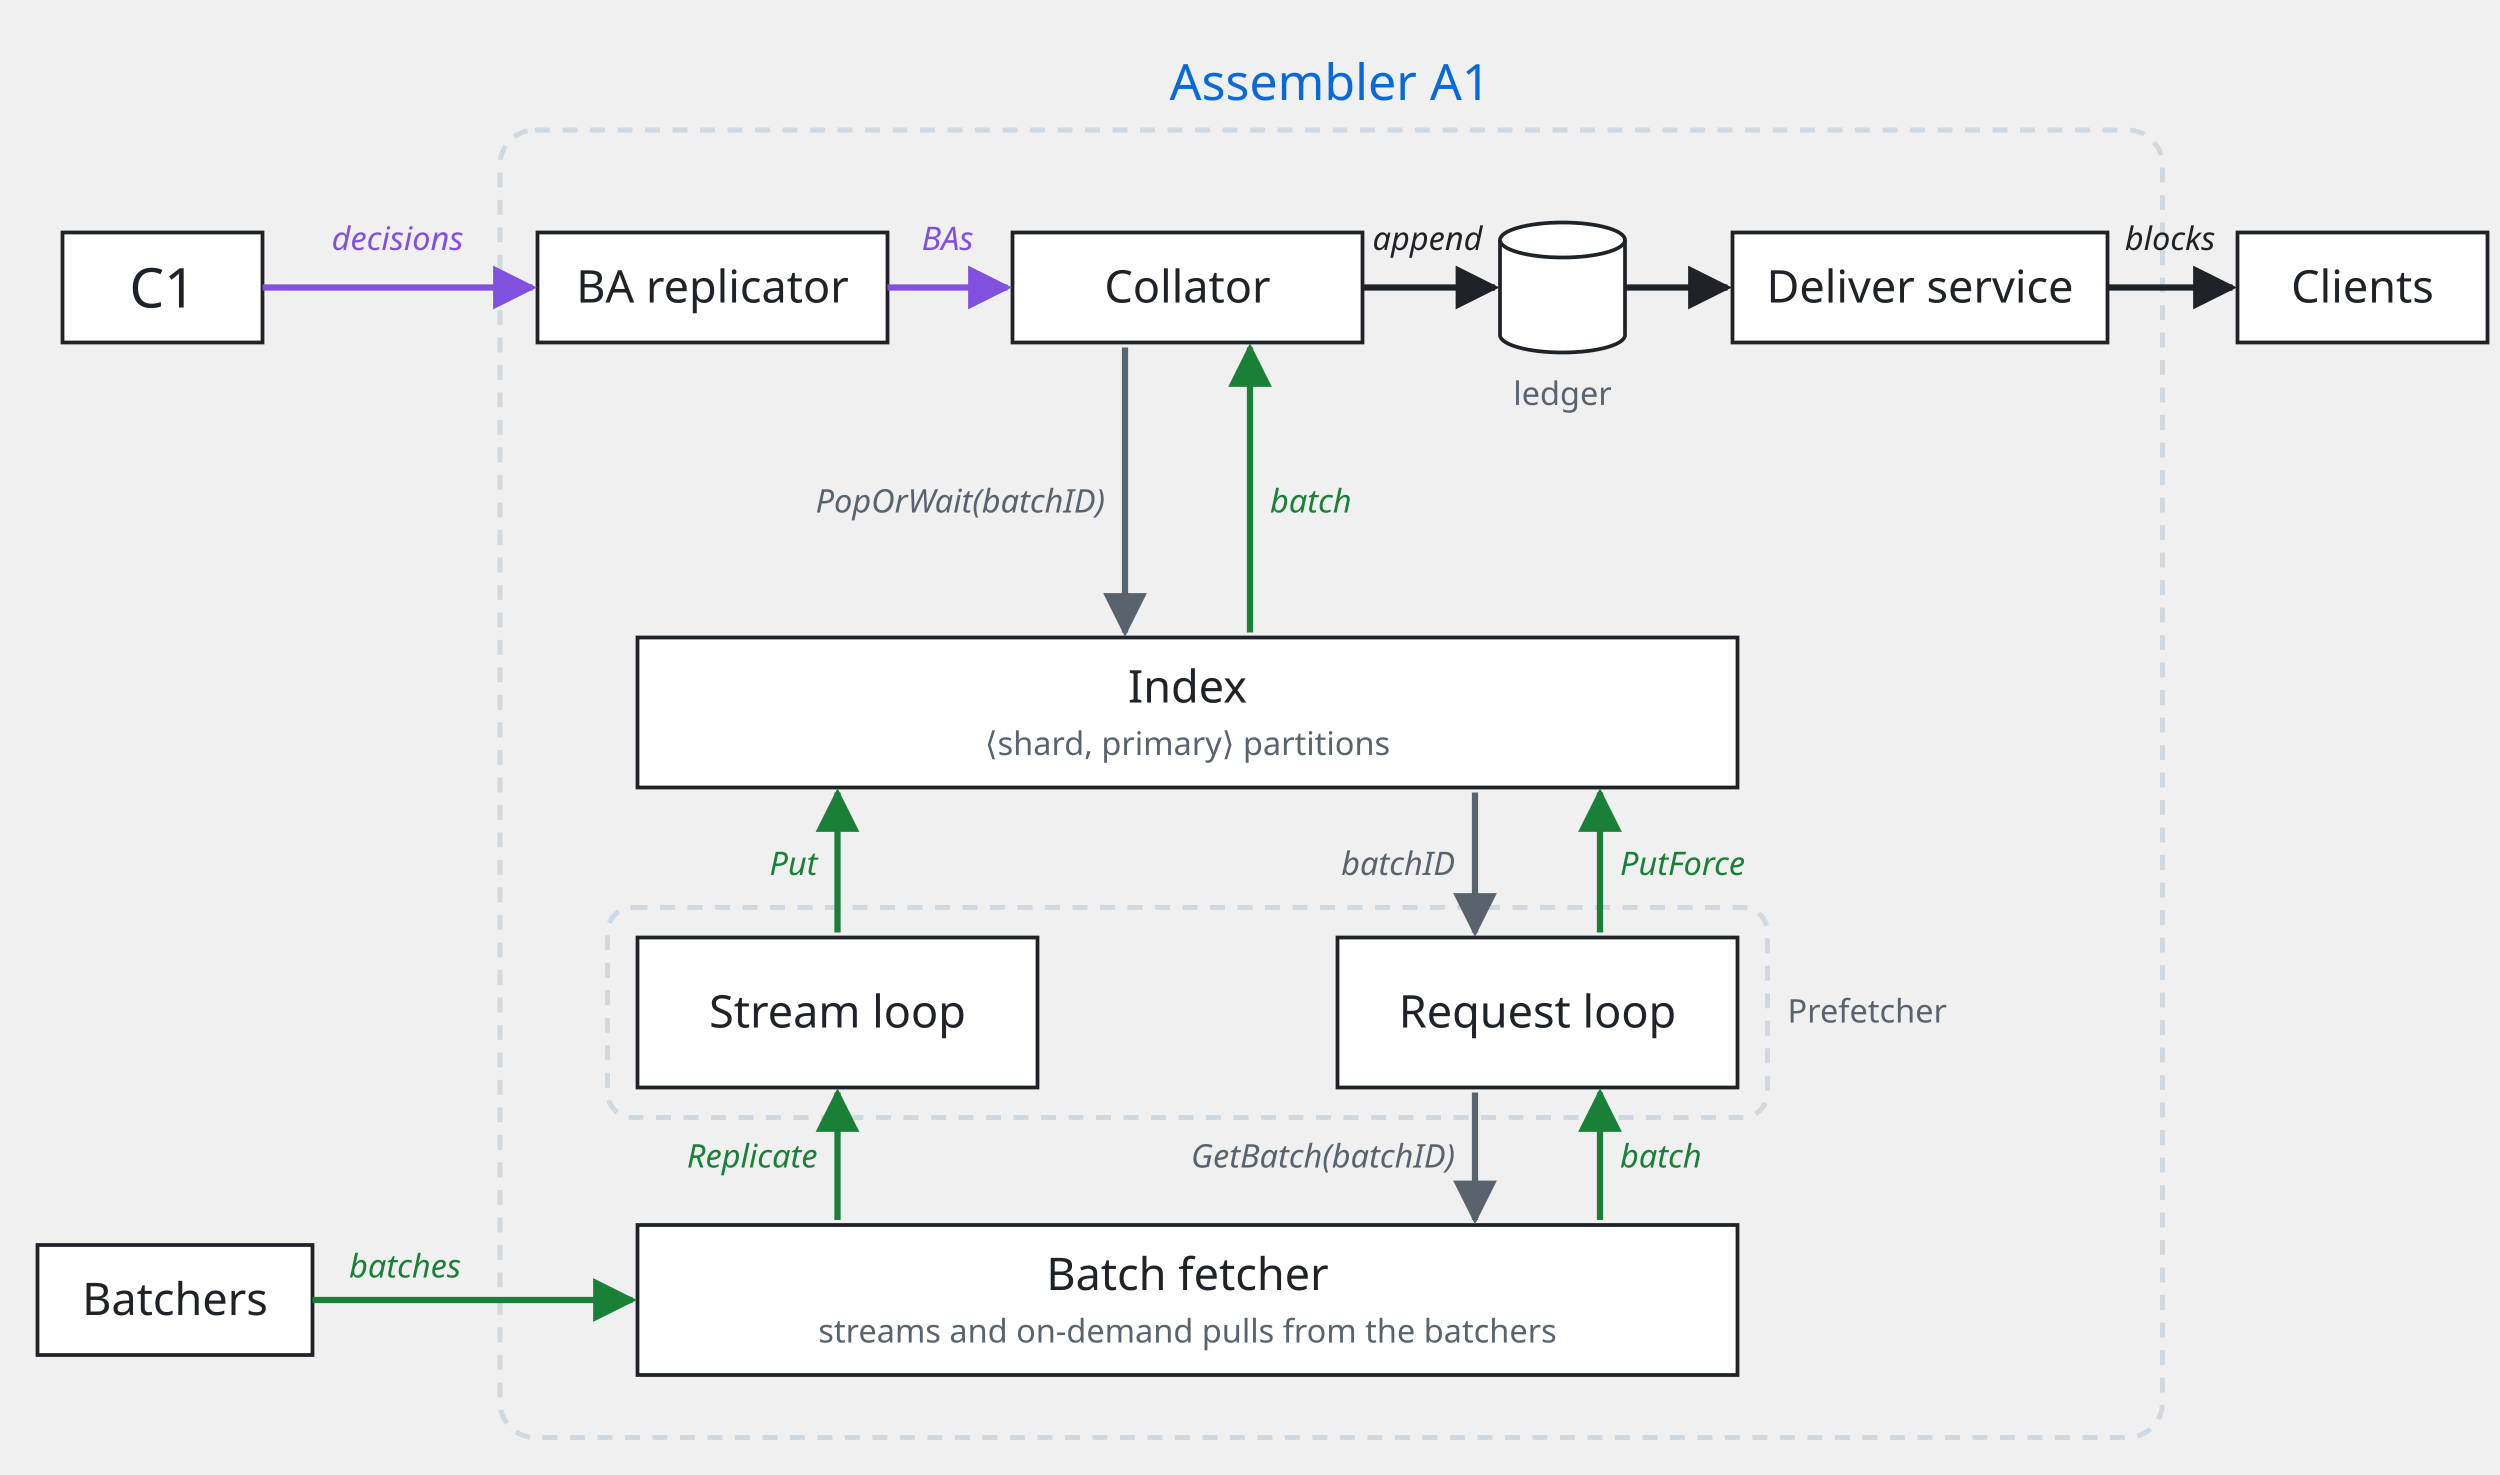
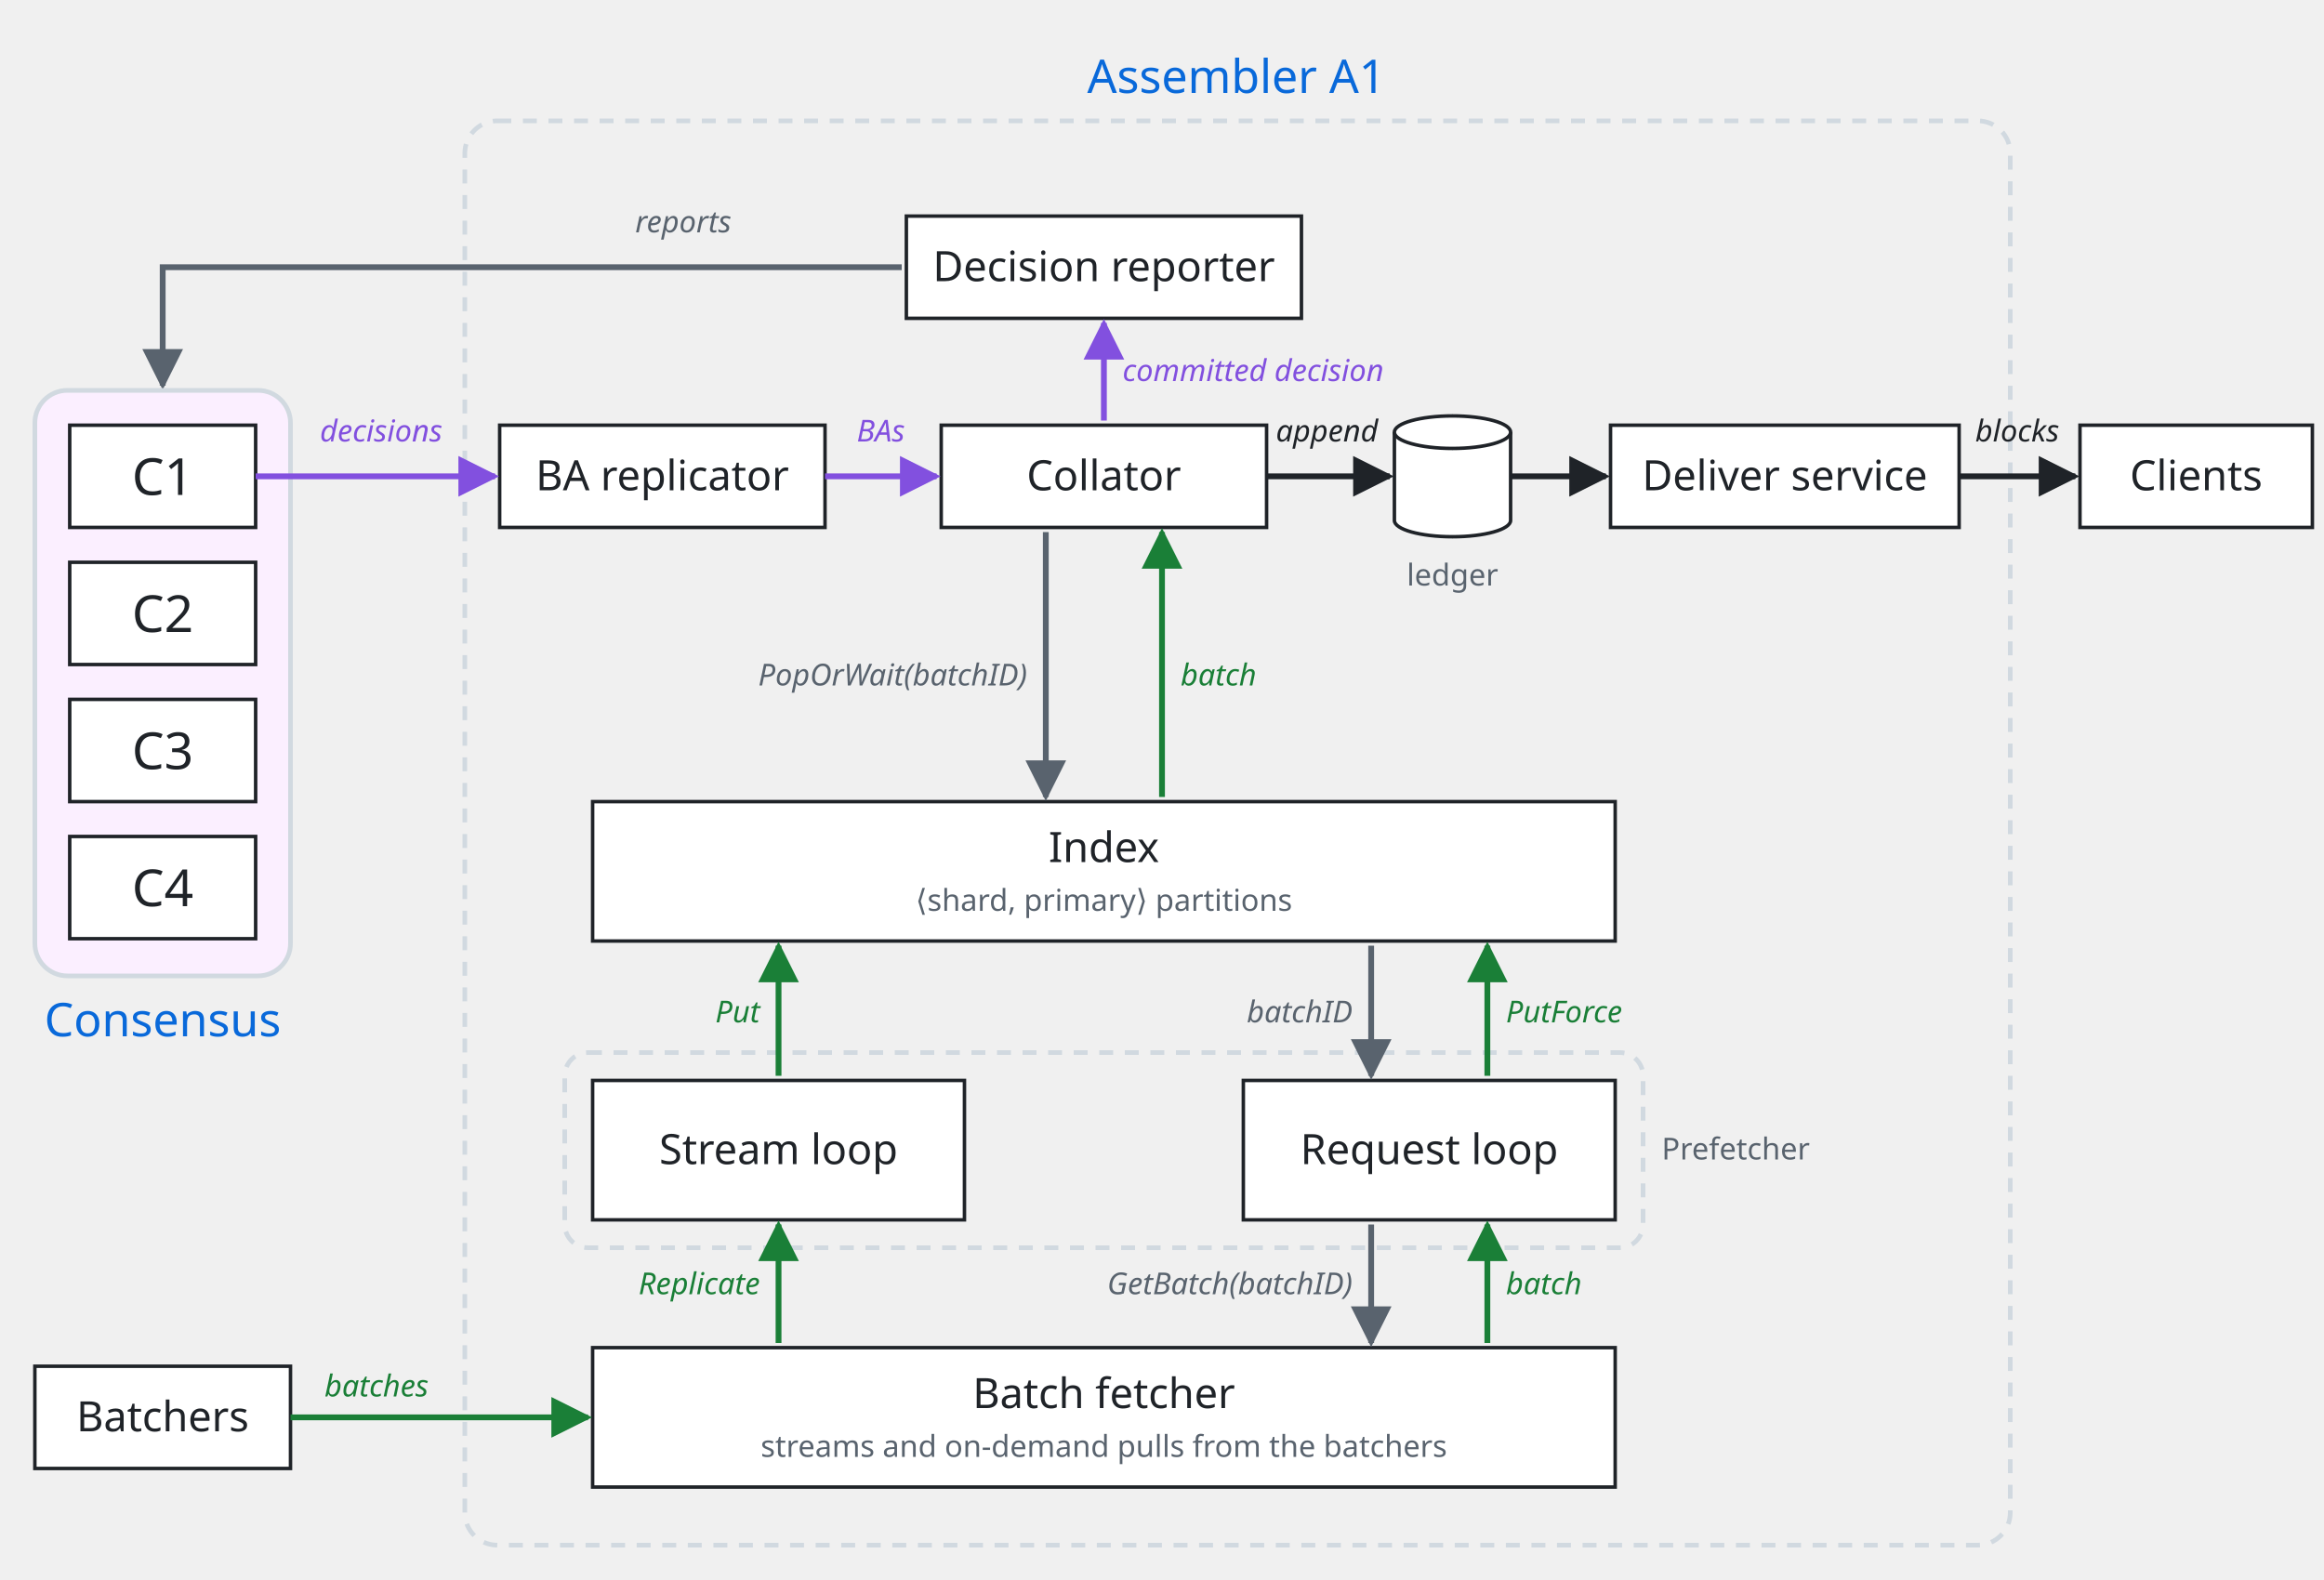
- <svg xmlns="http://www.w3.org/2000/svg" viewBox="0 0 1000 590" width="1000" height="590">
+ <svg xmlns="http://www.w3.org/2000/svg" viewBox="0 0 1000 680" width="1000" height="680">
  <style>text{font-family:-apple-system, BlinkMacSystemFont, 'Segoe UI', 'Noto Sans', Helvetica, Arial, sans-serif;fill:#1F2328;text-anchor:middle}.node{fill:#FFFFFF;stroke:#1F2328;stroke-width:1.5}.ledger{fill:#FFFFFF;stroke:#1F2328;stroke-width:1.5}.node-label{font-size:22px}.node-label-main{font-size:26px}.node-label-small{font-size:18px}.node-sub{font-size:14px}.group{stroke:#D1D9E0;stroke-width:2}.frame{fill:none;stroke-dasharray:6 5}.group-label{font-size:20px;fill:#0969DA}.shard-1{fill:#F6F8FA}.shard-2{fill:#DDF4FF}.shard-3{fill:#FFF8C5}.consensus{fill:#FBEFFF}.node.batches{fill:#DAFBE1}.node.dashed{stroke-dasharray:6 5}.primary{fill:#9A6700}.envelope{fill:#FFFFFF;stroke:#BC4C00;stroke-width:1.5}.envelope path{fill:none}.flow{fill:none;stroke-width:2.5}.flow.dashed{stroke-dasharray:8 6}.flow-label{font-size:17px;font-style:italic}.note{font-size:13px;fill:#59636E}.small{font-size:13px}.end{text-anchor:end}.start{text-anchor:start}.flow.txs{stroke:#BC4C00}.flow-label.txs{fill:#BC4C00}.m-txs{fill:#BC4C00}.flow.digests{stroke:#8250DF}.flow-label.digests{fill:#8250DF}.m-digests{fill:#8250DF}.flow.batches{stroke:#1A7F37}.flow-label.batches{fill:#1A7F37}.m-batches{fill:#1A7F37}.flow.blocks{stroke:#1F2328}.flow-label.blocks{fill:#1F2328}.m-blocks{fill:#1F2328}.flow.control{stroke:#CF222E}.flow-label.control{fill:#CF222E}.m-control{fill:#CF222E}.flow.requests{stroke:#59636E}.flow-label.requests{fill:#59636E}.m-requests{fill:#59636E}.flow.responses{stroke:#1B7C83}.flow-label.responses{fill:#1B7C83}.m-responses{fill:#1B7C83}</style>
  <defs>
    <marker id="arrow-digests" viewBox="0 0 10 10" refX="9" refY="5" markerWidth="7" markerHeight="7" orient="auto">
      <path class="m-digests" d="M0,0 L10,5 L0,10 z" />
    </marker>
    <marker id="arrow-batches" viewBox="0 0 10 10" refX="9" refY="5" markerWidth="7" markerHeight="7" orient="auto">
      <path class="m-batches" d="M0,0 L10,5 L0,10 z" />
    </marker>
    <marker id="arrow-blocks" viewBox="0 0 10 10" refX="9" refY="5" markerWidth="7" markerHeight="7" orient="auto">
      <path class="m-blocks" d="M0,0 L10,5 L0,10 z" />
    </marker>
    <marker id="arrow-requests" viewBox="0 0 10 10" refX="9" refY="5" markerWidth="7" markerHeight="7" orient="auto">
      <path class="m-requests" d="M0,0 L10,5 L0,10 z" />
    </marker>
  </defs>
  <text class="group-label" x="532" y="40">Assembler A1</text>
-   <rect class="group frame" x="200" y="52" width="665" height="523" rx="14" />
-   <rect class="node" x="25" y="93" width="80" height="44" />
-   <text class="node-label" x="65" y="123">C1</text>
-   <rect class="node" x="15" y="498" width="110" height="44" />
-   <text class="node-label-small" x="70" y="526">Batchers</text>
-   <rect class="node" x="895" y="93" width="100" height="44" />
-   <text class="node-label-small" x="945" y="121">Clients</text>
-   <rect class="node" x="215" y="93" width="140" height="44" />
-   <text class="node-label-small" x="285" y="121">BA replicator</text>
-   <rect class="node" x="405" y="93" width="140" height="44" />
-   <text class="node-label-small" x="475" y="121">Collator</text>
-   <path class="ledger" d="M600,96 v38 a25,7 0 0 0 50,0 v-38" />
-   <ellipse class="ledger" cx="625" cy="96" rx="25" ry="7" />
-   <text class="note" x="625" y="162">ledger</text>
-   <rect class="node" x="693" y="93" width="150" height="44" />
-   <text class="node-label-small" x="768" y="121">Deliver service</text>
-   <rect class="node" x="255" y="255" width="440" height="60" />
-   <text class="node-label-small" x="475" y="281">Index</text>
-   <text class="note" x="475" y="302">⟨shard, primary⟩ partitions</text>
-   <rect class="node" x="255" y="375" width="160" height="60" />
-   <text class="node-label-small" x="335" y="411">Stream loop</text>
-   <rect class="node" x="535" y="375" width="160" height="60" />
-   <text class="node-label-small" x="615" y="411">Request loop</text>
-   <rect class="group frame" x="243" y="363" width="464" height="84" rx="10" />
-   <text class="note start" x="715" y="409">Prefetcher</text>
-   <rect class="node" x="255" y="490" width="440" height="60" />
-   <text class="node-label-small" x="475" y="516">Batch fetcher</text>
-   <text class="note" x="475" y="537">streams and on-demand pulls from the batchers</text>
-   <line class="flow digests" x1="105" y1="115" x2="213" y2="115" marker-end="url(#arrow-digests)" />
-   <text class="flow-label digests small" x="159" y="100">decisions</text>
-   <line class="flow digests" x1="355" y1="115" x2="403" y2="115" marker-end="url(#arrow-digests)" />
-   <text class="flow-label digests small" x="379" y="100">BAs</text>
-   <line class="flow blocks" x1="545" y1="115" x2="598" y2="115" marker-end="url(#arrow-blocks)" />
-   <text class="flow-label blocks small" x="571" y="100">append</text>
-   <line class="flow blocks" x1="650" y1="115" x2="691" y2="115" marker-end="url(#arrow-blocks)" />
-   <line class="flow blocks" x1="843" y1="115" x2="893" y2="115" marker-end="url(#arrow-blocks)" />
-   <text class="flow-label blocks small" x="868" y="100">blocks</text>
-   <line class="flow requests" x1="450" y1="139" x2="450" y2="253" marker-end="url(#arrow-requests)" />
-   <text class="flow-label requests end small" x="442" y="205">PopOrWait(batchID)</text>
-   <line class="flow batches" x1="500" y1="253" x2="500" y2="139" marker-end="url(#arrow-batches)" />
-   <text class="flow-label batches start small" x="508" y="205">batch</text>
-   <line class="flow batches" x1="125" y1="520" x2="253" y2="520" marker-end="url(#arrow-batches)" />
-   <text class="flow-label batches small" x="162" y="511">batches</text>
-   <line class="flow batches" x1="335" y1="488" x2="335" y2="437" marker-end="url(#arrow-batches)" />
-   <text class="flow-label batches end small" x="327" y="467">Replicate</text>
-   <line class="flow batches" x1="335" y1="373" x2="335" y2="317" marker-end="url(#arrow-batches)" />
-   <text class="flow-label batches end small" x="327" y="350">Put</text>
-   <line class="flow requests" x1="590" y1="317" x2="590" y2="373" marker-end="url(#arrow-requests)" />
-   <text class="flow-label requests end small" x="582" y="350">batchID</text>
-   <line class="flow batches" x1="640" y1="373" x2="640" y2="317" marker-end="url(#arrow-batches)" />
-   <text class="flow-label batches start small" x="648" y="350">PutForce</text>
-   <line class="flow requests" x1="590" y1="437" x2="590" y2="488" marker-end="url(#arrow-requests)" />
-   <text class="flow-label requests end small" x="582" y="467">GetBatch(batchID)</text>
-   <line class="flow batches" x1="640" y1="488" x2="640" y2="437" marker-end="url(#arrow-batches)" />
-   <text class="flow-label batches start small" x="648" y="467">batch</text>
+   <rect class="group frame" x="200" y="52" width="665" height="613" rx="14" />
+   <rect class="node" x="390" y="93" width="170" height="44" />
+   <text class="node-label-small" x="475" y="121">Decision reporter</text>
+   <line class="flow digests" x1="475" y1="181" x2="475" y2="139" marker-end="url(#arrow-digests)" />
+   <text class="flow-label digests start small" x="483" y="164">committed decision</text>
+   <path class="flow requests" d="M388,115 H70 V166" marker-end="url(#arrow-requests)" />
+   <text class="flow-label requests small" x="294" y="100">reports</text>
+   <rect class="group consensus" x="15" y="168" width="110" height="252" rx="14" />
+   <text class="group-label" x="70" y="446">Consensus</text>
+   <rect class="node" x="30" y="183" width="80" height="44" />
+   <text class="node-label" x="70" y="213">C1</text>
+   <rect class="node" x="30" y="242" width="80" height="44" />
+   <text class="node-label" x="70" y="272">C2</text>
+   <rect class="node" x="30" y="301" width="80" height="44" />
+   <text class="node-label" x="70" y="331">C3</text>
+   <rect class="node" x="30" y="360" width="80" height="44" />
+   <text class="node-label" x="70" y="390">C4</text>
+   <rect class="node" x="15" y="588" width="110" height="44" />
+   <text class="node-label-small" x="70" y="616">Batchers</text>
+   <rect class="node" x="895" y="183" width="100" height="44" />
+   <text class="node-label-small" x="945" y="211">Clients</text>
+   <rect class="node" x="215" y="183" width="140" height="44" />
+   <text class="node-label-small" x="285" y="211">BA replicator</text>
+   <rect class="node" x="405" y="183" width="140" height="44" />
+   <text class="node-label-small" x="475" y="211">Collator</text>
+   <path class="ledger" d="M600,186 v38 a25,7 0 0 0 50,0 v-38" />
+   <ellipse class="ledger" cx="625" cy="186" rx="25" ry="7" />
+   <text class="note" x="625" y="252">ledger</text>
+   <rect class="node" x="693" y="183" width="150" height="44" />
+   <text class="node-label-small" x="768" y="211">Deliver service</text>
+   <rect class="node" x="255" y="345" width="440" height="60" />
+   <text class="node-label-small" x="475" y="371">Index</text>
+   <text class="note" x="475" y="392">⟨shard, primary⟩ partitions</text>
+   <rect class="node" x="255" y="465" width="160" height="60" />
+   <text class="node-label-small" x="335" y="501">Stream loop</text>
+   <rect class="node" x="535" y="465" width="160" height="60" />
+   <text class="node-label-small" x="615" y="501">Request loop</text>
+   <rect class="group frame" x="243" y="453" width="464" height="84" rx="10" />
+   <text class="note start" x="715" y="499">Prefetcher</text>
+   <rect class="node" x="255" y="580" width="440" height="60" />
+   <text class="node-label-small" x="475" y="606">Batch fetcher</text>
+   <text class="note" x="475" y="627">streams and on-demand pulls from the batchers</text>
+   <line class="flow digests" x1="110" y1="205" x2="213" y2="205" marker-end="url(#arrow-digests)" />
+   <text class="flow-label digests small" x="164" y="190">decisions</text>
+   <line class="flow digests" x1="355" y1="205" x2="403" y2="205" marker-end="url(#arrow-digests)" />
+   <text class="flow-label digests small" x="379" y="190">BAs</text>
+   <line class="flow blocks" x1="545" y1="205" x2="598" y2="205" marker-end="url(#arrow-blocks)" />
+   <text class="flow-label blocks small" x="571" y="190">append</text>
+   <line class="flow blocks" x1="650" y1="205" x2="691" y2="205" marker-end="url(#arrow-blocks)" />
+   <line class="flow blocks" x1="843" y1="205" x2="893" y2="205" marker-end="url(#arrow-blocks)" />
+   <text class="flow-label blocks small" x="868" y="190">blocks</text>
+   <line class="flow requests" x1="450" y1="229" x2="450" y2="343" marker-end="url(#arrow-requests)" />
+   <text class="flow-label requests end small" x="442" y="295">PopOrWait(batchID)</text>
+   <line class="flow batches" x1="500" y1="343" x2="500" y2="229" marker-end="url(#arrow-batches)" />
+   <text class="flow-label batches start small" x="508" y="295">batch</text>
+   <line class="flow batches" x1="125" y1="610" x2="253" y2="610" marker-end="url(#arrow-batches)" />
+   <text class="flow-label batches small" x="162" y="601">batches</text>
+   <line class="flow batches" x1="335" y1="578" x2="335" y2="527" marker-end="url(#arrow-batches)" />
+   <text class="flow-label batches end small" x="327" y="557">Replicate</text>
+   <line class="flow batches" x1="335" y1="463" x2="335" y2="407" marker-end="url(#arrow-batches)" />
+   <text class="flow-label batches end small" x="327" y="440">Put</text>
+   <line class="flow requests" x1="590" y1="407" x2="590" y2="463" marker-end="url(#arrow-requests)" />
+   <text class="flow-label requests end small" x="582" y="440">batchID</text>
+   <line class="flow batches" x1="640" y1="463" x2="640" y2="407" marker-end="url(#arrow-batches)" />
+   <text class="flow-label batches start small" x="648" y="440">PutForce</text>
+   <line class="flow requests" x1="590" y1="527" x2="590" y2="578" marker-end="url(#arrow-requests)" />
+   <text class="flow-label requests end small" x="582" y="557">GetBatch(batchID)</text>
+   <line class="flow batches" x1="640" y1="578" x2="640" y2="527" marker-end="url(#arrow-batches)" />
+   <text class="flow-label batches start small" x="648" y="557">batch</text>
</svg>
